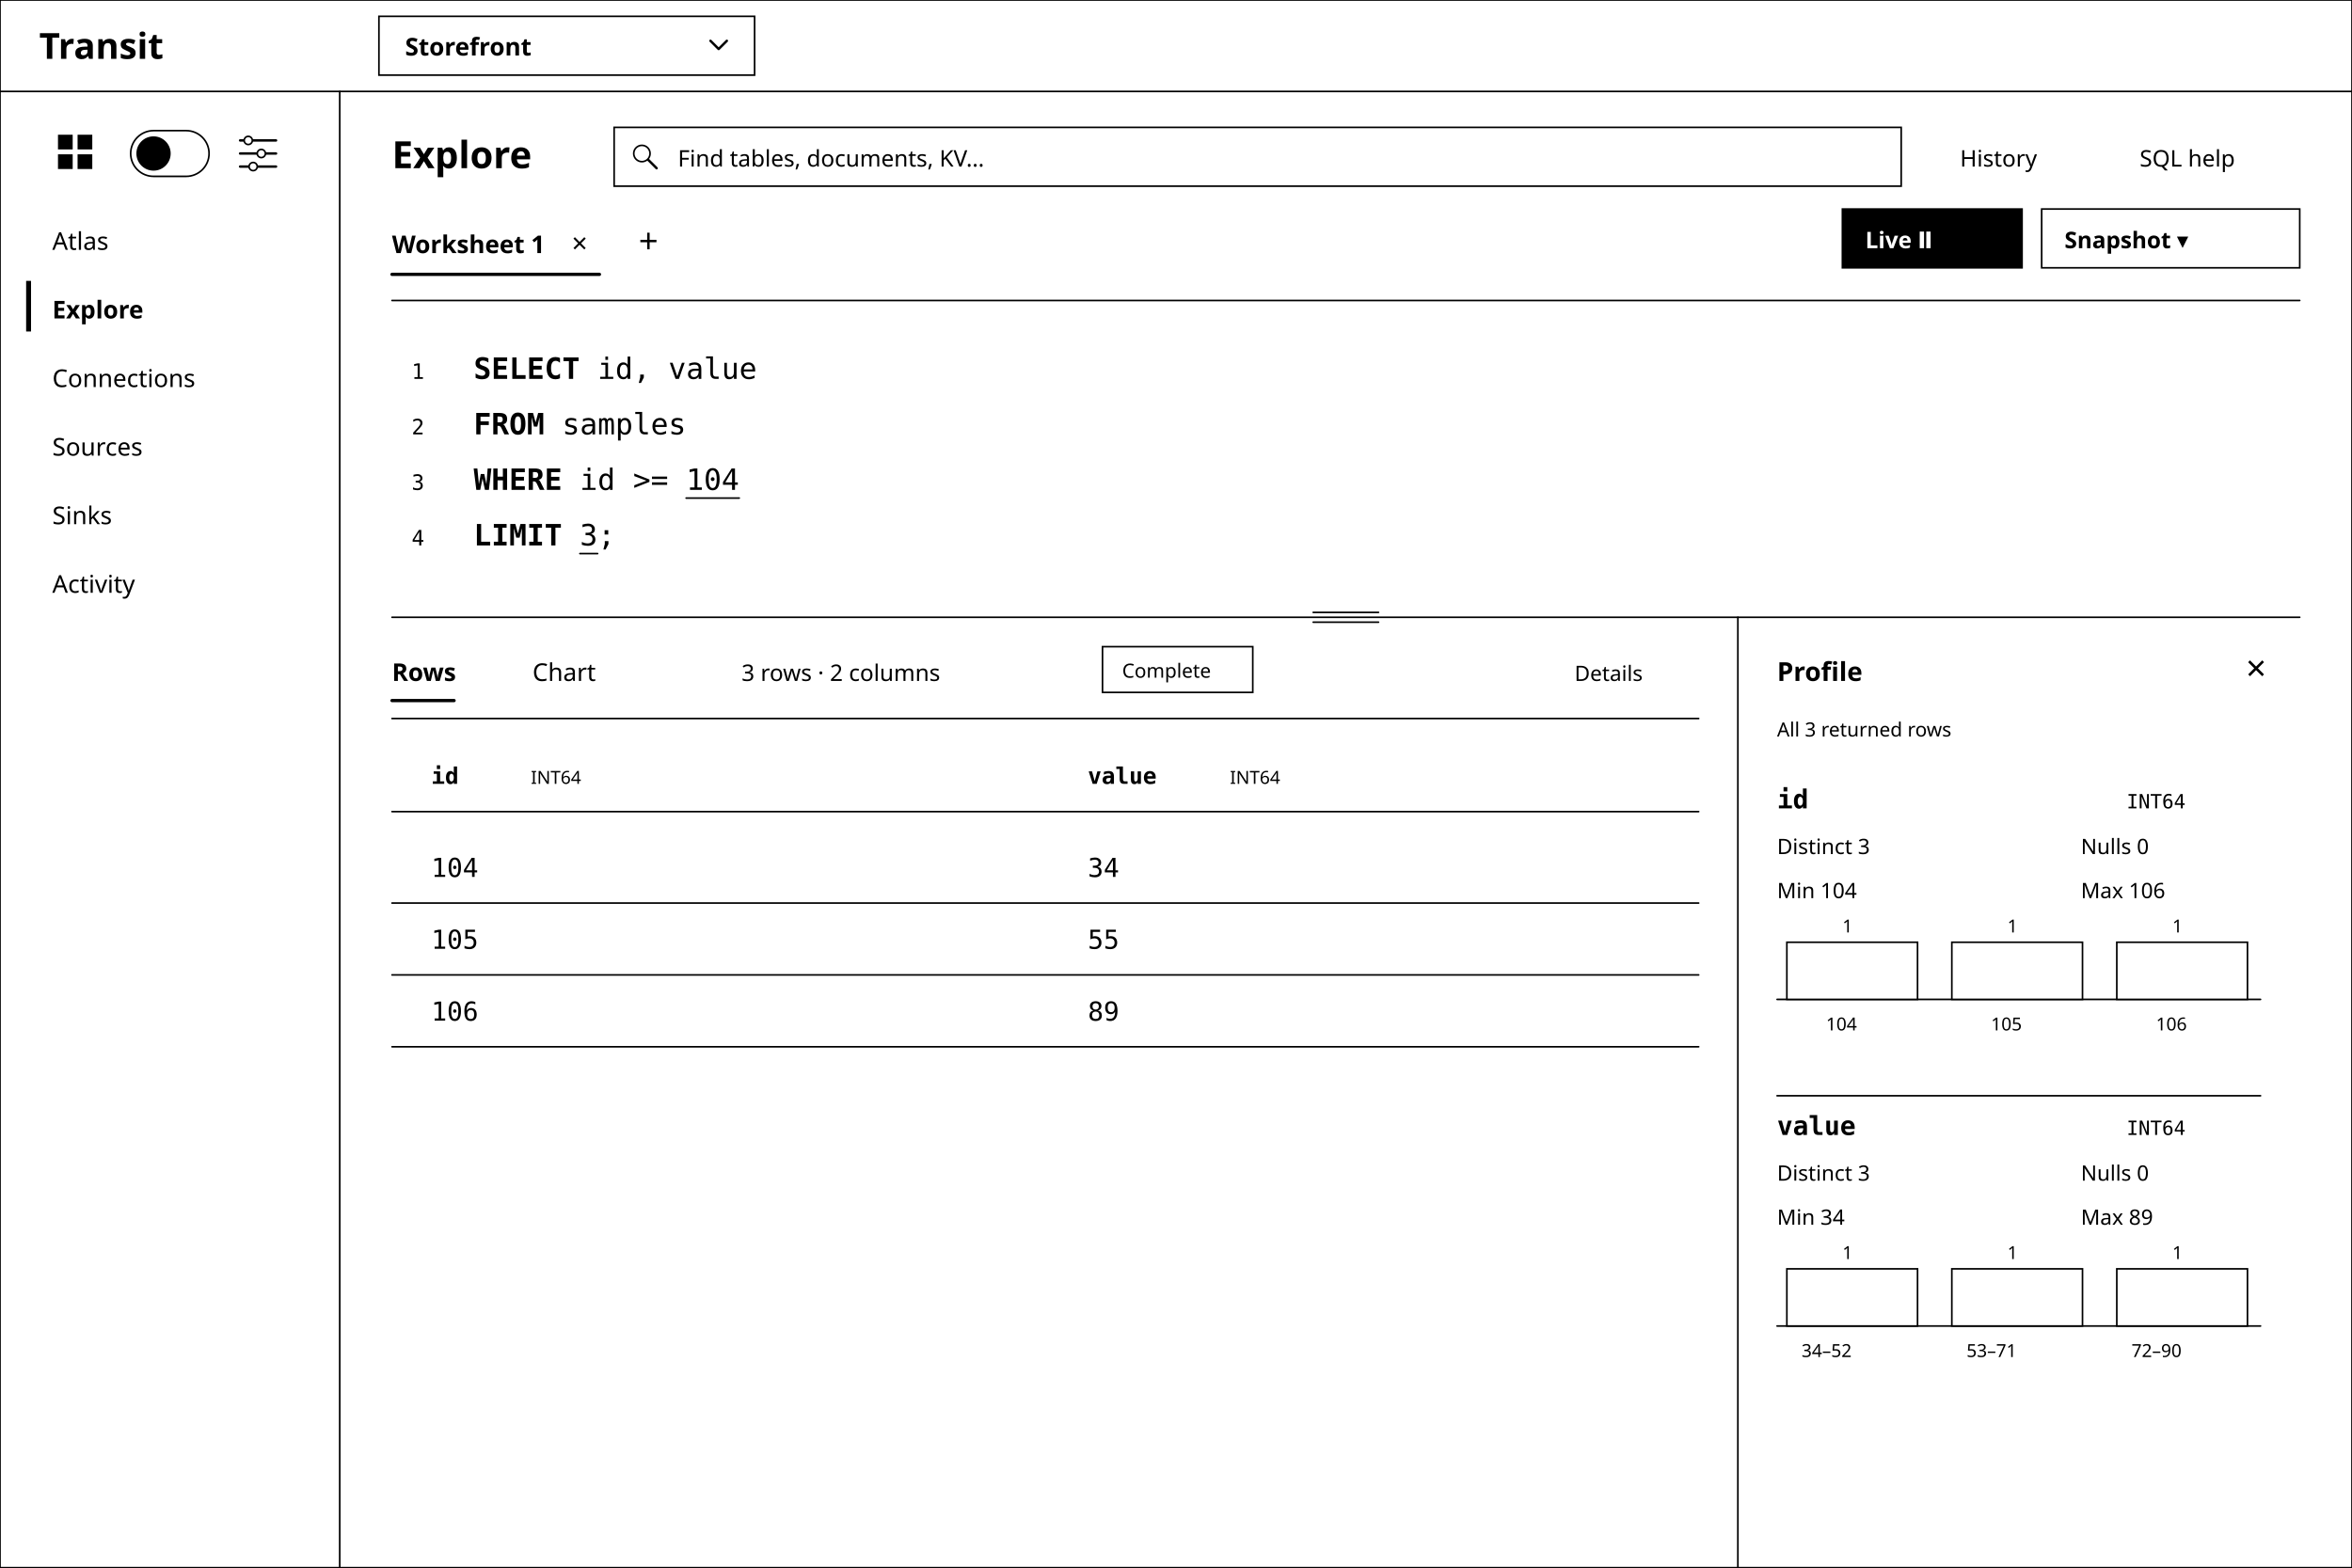
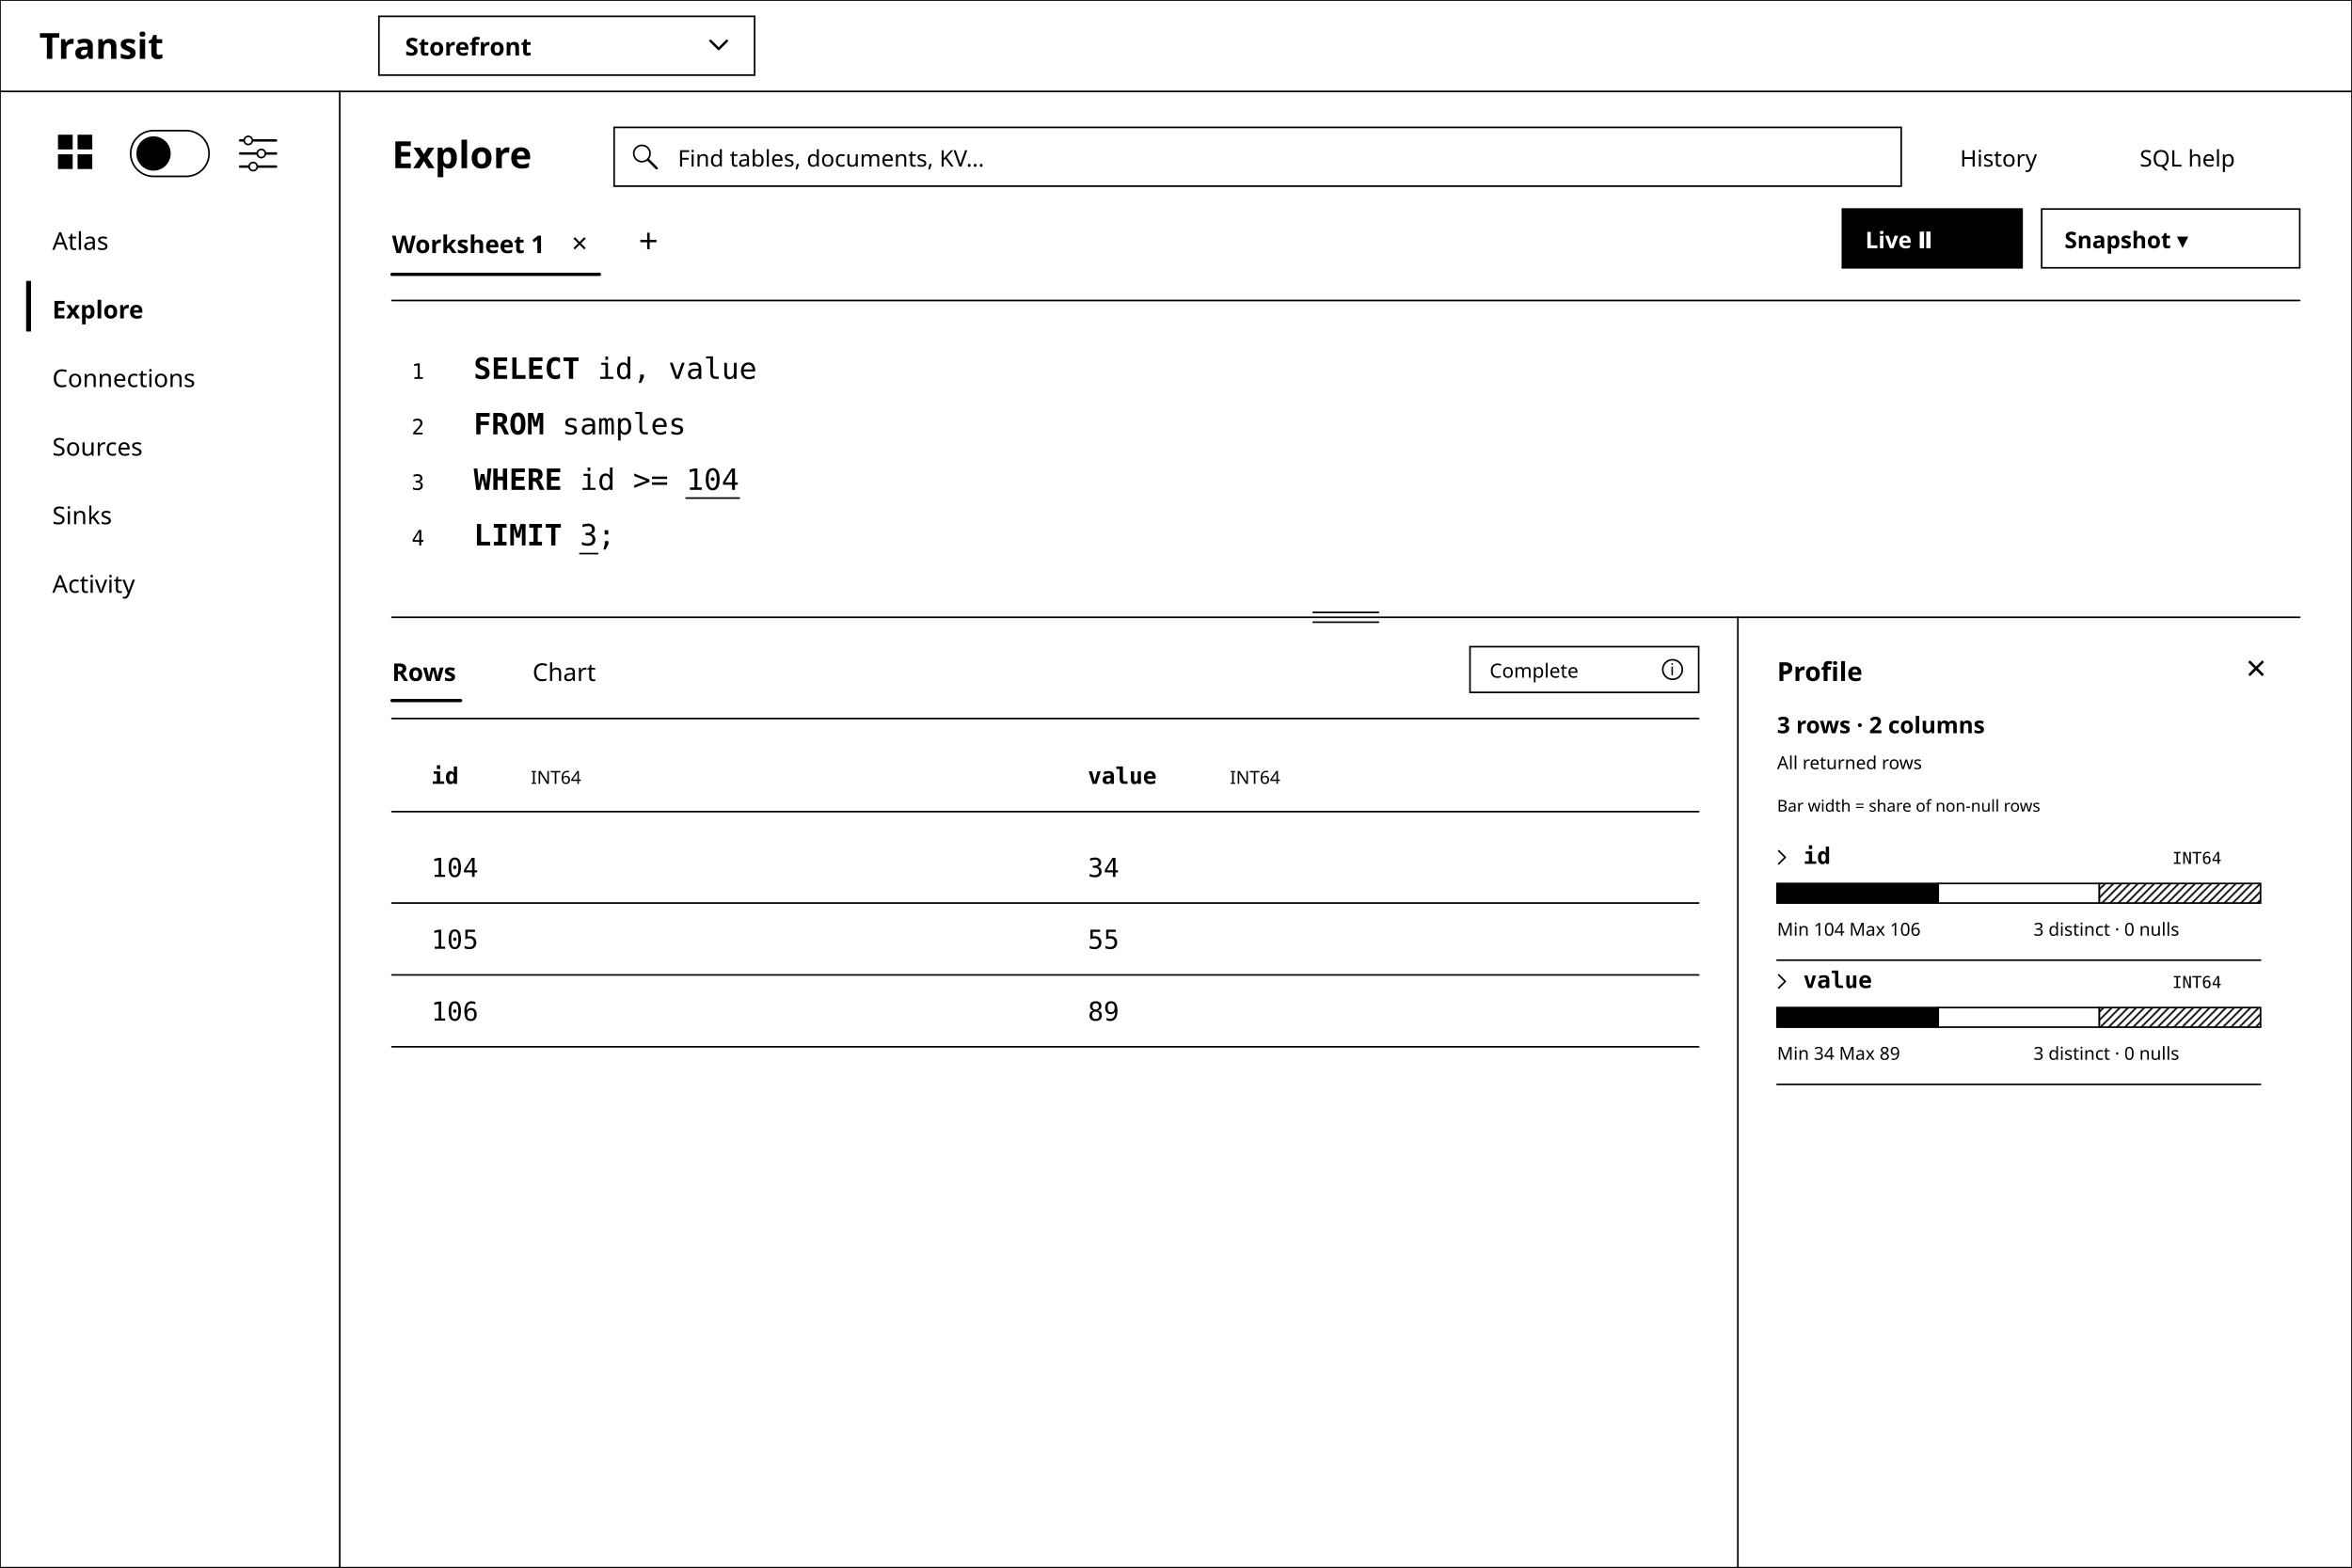
<svg xmlns="http://www.w3.org/2000/svg" width="1440" height="960" viewBox="0 0 1440 960" role="img" aria-labelledby="title desc">
  <rect x="0" y="0" width="1440" height="960" rx="0" fill="white" stroke="black" />
  <text x="24" y="36" font-family="sans-serif" font-size="22" font-weight="700" fill="black">Transit</text>
  <rect x="232" y="10" width="230" height="36" rx="0" fill="white" stroke="black" />
  <text x="248" y="34" font-family="sans-serif" font-size="15" font-weight="700" fill="black">Storefront</text>
  <path d="M435 25 l5 5 l5 -5" fill="none" stroke="black" stroke-width="1.5" stroke-linecap="round" stroke-linejoin="round" />
  <path d="M0 56 H1440" fill="none" stroke="black" stroke-width="1" stroke-linecap="round" stroke-linejoin="round" />
  <path d="M208 56 L208 960" fill="none" stroke="black" stroke-width="1" stroke-linecap="round" stroke-linejoin="round" />
  <g role="img" aria-label="Area: Workspace. Workspace left; Operations right.">
    <rect x="36" y="83" width="8" height="8" rx="0" fill="black" stroke="black" />
    <rect x="36" y="95" width="8" height="8" rx="0" fill="black" stroke="black" />
    <rect x="48" y="83" width="8" height="8" rx="0" fill="black" stroke="black" />
    <rect x="48" y="95" width="8" height="8" rx="0" fill="black" stroke="black" />
    <rect x="80" y="80" width="48" height="28" rx="14" fill="white" stroke="black" />
    <circle cx="94" cy="94" r="10" fill="black" stroke="black" />
    <path d="M147 86 H169" fill="none" stroke="black" stroke-width="1.5" stroke-linecap="round" stroke-linejoin="round" />
    <circle cx="152" cy="86" r="2.5" fill="white" stroke="black" />
    <path d="M147 94 H169" fill="none" stroke="black" stroke-width="1.5" stroke-linecap="round" stroke-linejoin="round" />
    <circle cx="160" cy="94" r="2.5" fill="white" stroke="black" />
    <path d="M147 102 H169" fill="none" stroke="black" stroke-width="1.5" stroke-linecap="round" stroke-linejoin="round" />
    <circle cx="155" cy="102" r="2.5" fill="white" stroke="black" />
  </g>
  <text xml:space="preserve" x="32" y="153" font-family="sans-serif" font-size="15" font-weight="400" fill="black">Atlas</text>
  <rect x="16" y="172" width="3" height="31" rx="0" fill="black" stroke="none" />
  <text xml:space="preserve" x="32" y="195" font-family="sans-serif" font-size="15" font-weight="700" fill="black">Explore</text>
  <text xml:space="preserve" x="32" y="237" font-family="sans-serif" font-size="15" font-weight="400" fill="black">Connections</text>
  <text xml:space="preserve" x="32" y="279" font-family="sans-serif" font-size="15" font-weight="400" fill="black">Sources</text>
  <text xml:space="preserve" x="32" y="321" font-family="sans-serif" font-size="15" font-weight="400" fill="black">Sinks</text>
  <text xml:space="preserve" x="32" y="363" font-family="sans-serif" font-size="15" font-weight="400" fill="black">Activity</text>
  <text xml:space="preserve" x="240" y="103" font-family="sans-serif" font-size="23" font-weight="700" fill="black">Explore</text>
  <g role="img" aria-label="Find resources: search field">
    <rect x="376" y="78" width="788" height="36" rx="0" fill="white" stroke="black" />
    <circle cx="393" cy="94" r="5" fill="white" stroke="black" />
    <path d="M397 98 L402 103" fill="none" stroke="black" stroke-width="1.5" stroke-linecap="round" stroke-linejoin="round" />
    <text x="415" y="102" font-family="sans-serif" font-size="14" font-weight="400" fill="black">Find tables, documents, KV…</text>
  </g>
  <text xml:space="preserve" x="1200" y="102" font-family="sans-serif" font-size="14" font-weight="400" fill="black">History</text>
  <text xml:space="preserve" x="1310" y="102" font-family="sans-serif" font-size="14" font-weight="400" fill="black">SQL help</text>
  <text xml:space="preserve" x="240" y="155" font-family="sans-serif" font-size="15" font-weight="700" fill="black">Worksheet 1</text>
  <text xml:space="preserve" x="350" y="155" font-family="sans-serif" font-size="17" font-weight="400" fill="black">×</text>
  <text xml:space="preserve" x="391" y="155" font-family="sans-serif" font-size="21" font-weight="400" fill="black">+</text>
  <path d="M240 168 H367" fill="none" stroke="black" stroke-width="2" stroke-linecap="round" stroke-linejoin="round" />
  <rect x="1128" y="128" width="110" height="36" rx="0" fill="black" stroke="black" />
  <text x="1142" y="152" font-family="sans-serif" font-size="14" font-weight="700" fill="white">Live  Ⅱ</text>
  <rect x="1250" y="128" width="158" height="36" rx="0" fill="white" stroke="black" />
  <text x="1264" y="152" font-family="sans-serif" font-size="14" font-weight="700" fill="black">Snapshot  ▾</text>
  <path d="M240 184 H1408" fill="none" stroke="black" stroke-width="1" stroke-linecap="round" stroke-linejoin="round" />
  <text xml:space="preserve" x="252" y="232" font-family="monospace" font-size="13" font-weight="400" fill="black">1</text>
  <text xml:space="preserve" x="290" y="232" font-family="monospace" font-size="18" font-weight="700" fill="black">SELECT</text>
  <text xml:space="preserve" x="355.04" y="232" font-family="monospace" font-size="18" font-weight="400" fill="black"> id, value</text>
  <text xml:space="preserve" x="252" y="266" font-family="monospace" font-size="13" font-weight="400" fill="black">2</text>
  <text xml:space="preserve" x="290" y="266" font-family="monospace" font-size="18" font-weight="700" fill="black">FROM</text>
  <text xml:space="preserve" x="333.36" y="266" font-family="monospace" font-size="18" font-weight="400" fill="black"> samples</text>
  <text xml:space="preserve" x="252" y="300" font-family="monospace" font-size="13" font-weight="400" fill="black">3</text>
  <text xml:space="preserve" x="290" y="300" font-family="monospace" font-size="18" font-weight="700" fill="black">WHERE</text>
  <text xml:space="preserve" x="344.2" y="300" font-family="monospace" font-size="18" font-weight="400" fill="black"> id &gt;= </text>
  <text xml:space="preserve" x="420.08" y="300" font-family="monospace" font-size="18" font-weight="400" fill="black">104</text>
  <path d="M420.08 305 H452.6" fill="none" stroke="black" stroke-width="1" stroke-linecap="round" stroke-linejoin="round" />
  <text xml:space="preserve" x="252" y="334" font-family="monospace" font-size="13" font-weight="400" fill="black">4</text>
  <text xml:space="preserve" x="290" y="334" font-family="monospace" font-size="18" font-weight="700" fill="black">LIMIT</text>
  <text xml:space="preserve" x="344.2" y="334" font-family="monospace" font-size="18" font-weight="400" fill="black"> </text>
  <text xml:space="preserve" x="355.04" y="334" font-family="monospace" font-size="18" font-weight="400" fill="black">3</text>
  <path d="M355.04 339 H365.88" fill="none" stroke="black" stroke-width="1" stroke-linecap="round" stroke-linejoin="round" />
  <text xml:space="preserve" x="365.88" y="334" font-family="monospace" font-size="18" font-weight="400" fill="black">;</text>
+   <defs>
+     <pattern id="stripe" patternUnits="userSpaceOnUse" width="5" height="5">
+       <rect width="5" height="5" fill="white" />
+       <path d="M-1 1 l2 -2 M0 5 l5 -5 M4 6 l2 -2" stroke="black" stroke-width="1" />
+     </pattern>
+   </defs>
  <path d="M240 378 H1408" fill="none" stroke="black" stroke-width="1" stroke-linecap="round" stroke-linejoin="round" />
  <path d="M804 375 H844" fill="none" stroke="black" stroke-width="1" stroke-linecap="round" stroke-linejoin="round" />
  <path d="M804 381 H844" fill="none" stroke="black" stroke-width="1" stroke-linecap="round" stroke-linejoin="round" />
  <text x="240" y="417" font-family="sans-serif" font-size="15" font-weight="700" fill="black">Rows</text>
-   <path d="M240 429 H278" fill="none" stroke="black" stroke-width="2" stroke-linecap="round" stroke-linejoin="round" />
  <text x="326" y="417" font-family="sans-serif" font-size="15" font-weight="400" fill="black">Chart</text>
-   <text x="454" y="417" font-family="sans-serif" font-size="14" font-weight="400" fill="black">3 rows · 2 columns</text>
-   <rect x="675" y="396" width="92" height="28" rx="0" fill="white" stroke="black" />
-   <text x="687" y="415" font-family="sans-serif" font-size="12" font-weight="400" fill="black">Complete</text>
-   <text x="964" y="417" font-family="sans-serif" font-size="13" font-weight="400" fill="black">Details</text>
+   <path d="M240 429 H282" fill="none" stroke="black" stroke-width="2" stroke-linecap="round" stroke-linejoin="round" />
+   <g role="img" aria-label="Complete — Query info">
+     <rect x="900" y="396" width="140" height="28" rx="0" fill="white" stroke="black" />
+     <text x="912" y="415" font-family="sans-serif" font-size="12" font-weight="400" fill="black">Complete</text>
+     <circle cx="1024" cy="410" r="6" fill="white" stroke="black" />
+     <text x="1022.5" y="413.5" font-family="sans-serif" font-size="10" font-weight="400" fill="black">i</text>
+   </g>
  <path d="M240 440 H1040" fill="none" stroke="black" stroke-width="1" stroke-linecap="round" stroke-linejoin="round" />
  <text x="264" y="480" font-family="monospace" font-size="14" font-weight="700" fill="black">id</text>
  <text x="325" y="480" font-family="sans-serif" font-size="11" font-weight="400" fill="black">INT64</text>
  <text x="666" y="480" font-family="monospace" font-size="14" font-weight="700" fill="black">value</text>
  <text x="753" y="480" font-family="sans-serif" font-size="11" font-weight="400" fill="black">INT64</text>
  <path d="M240 497 H1040" fill="none" stroke="black" stroke-width="1" stroke-linecap="round" stroke-linejoin="round" />
  <text x="264" y="537" font-family="monospace" font-size="16" font-weight="400" fill="black">104</text>
  <text x="666" y="537" font-family="monospace" font-size="16" font-weight="400" fill="black">34</text>
  <path d="M240 553 H1040" fill="none" stroke="black" stroke-width="1" stroke-linecap="round" stroke-linejoin="round" />
  <text x="264" y="581" font-family="monospace" font-size="16" font-weight="400" fill="black">105</text>
  <text x="666" y="581" font-family="monospace" font-size="16" font-weight="400" fill="black">55</text>
  <path d="M240 597 H1040" fill="none" stroke="black" stroke-width="1" stroke-linecap="round" stroke-linejoin="round" />
  <text x="264" y="625" font-family="monospace" font-size="16" font-weight="400" fill="black">106</text>
  <text x="666" y="625" font-family="monospace" font-size="16" font-weight="400" fill="black">89</text>
  <path d="M240 641 H1040" fill="none" stroke="black" stroke-width="1" stroke-linecap="round" stroke-linejoin="round" />
  <path d="M1064 378 L1064 960" fill="none" stroke="black" stroke-width="1" stroke-linecap="round" stroke-linejoin="round" />
  <text x="1088" y="417" font-family="sans-serif" font-size="16" font-weight="700" fill="black">Profile</text>
  <g role="img" aria-label="Close Profile panel">
    <text x="1375" y="417" font-family="sans-serif" font-size="22" font-weight="400" fill="black">×</text>
  </g>
-   <text x="1088" y="451" font-family="sans-serif" font-size="12" font-weight="400" fill="black">All 3 returned rows</text>
-   <g role="img" aria-label="id: INT64, 3 distinct non-null values, 0 nulls, min 104, max 106. Histogram counts by inclusive integer range: 104 to 104: 1; 105 to 105: 1; 106 to 106: 1">
-     <text x="1088" y="495" font-family="monospace" font-size="16" font-weight="700" fill="black">id</text>
-     <text x="1302" y="495" font-family="monospace" font-size="12" font-weight="400" fill="black">INT64</text>
-     <text x="1088" y="523" font-family="sans-serif" font-size="13" font-weight="400" fill="black">Distinct  3</text>
-     <text x="1274" y="523" font-family="sans-serif" font-size="13" font-weight="400" fill="black">Nulls  0</text>
-     <text x="1088" y="550" font-family="sans-serif" font-size="13" font-weight="400" fill="black">Min  104</text>
-     <text x="1274" y="550" font-family="sans-serif" font-size="13" font-weight="400" fill="black">Max  106</text>
-     <path d="M1088 612 H1384" fill="none" stroke="black" stroke-width="1" stroke-linecap="round" stroke-linejoin="round" />
-     <rect x="1094" y="577.0" width="80" height="35.0" rx="0" fill="white" stroke="black" />
-     <text x="1128" y="571.0" font-family="sans-serif" font-size="11" font-weight="400" fill="black">1</text>
-     <text x="1118" y="631" font-family="sans-serif" font-size="11" font-weight="400" fill="black">104</text>
-     <rect x="1195" y="577.0" width="80" height="35.0" rx="0" fill="white" stroke="black" />
-     <text x="1229" y="571.0" font-family="sans-serif" font-size="11" font-weight="400" fill="black">1</text>
-     <text x="1219" y="631" font-family="sans-serif" font-size="11" font-weight="400" fill="black">105</text>
-     <rect x="1296" y="577.0" width="80" height="35.0" rx="0" fill="white" stroke="black" />
-     <text x="1330" y="571.0" font-family="sans-serif" font-size="11" font-weight="400" fill="black">1</text>
-     <text x="1320" y="631" font-family="sans-serif" font-size="11" font-weight="400" fill="black">106</text>
+   <text x="1088" y="449" font-family="sans-serif" font-size="14" font-weight="700" fill="black">3 rows · 2 columns</text>
+   <text x="1088" y="471" font-family="sans-serif" font-size="11" font-weight="400" fill="black">All returned rows</text>
+   <text x="1088" y="497" font-family="sans-serif" font-size="10" font-weight="400" fill="black">Bar width = share of non-null rows</text>
+   <g role="img" aria-label="id: 3 distinct non-null values; 0 nulls. Bar widths show shares of 3 non-null rows: 104: 1; 105: 1; 106: 1">
+     <path d="M1089 521 l4 4 l-4 4" fill="none" stroke="black" stroke-width="1" stroke-linecap="round" stroke-linejoin="round" />
+     <text x="1104" y="529" font-family="monospace" font-size="14" font-weight="700" fill="black">id</text>
+     <text x="1330" y="529" font-family="monospace" font-size="10" font-weight="400" fill="black">INT64</text>
+     <g>
+       <rect x="1088" y="541" width="98.667" height="12" rx="0" fill="black" stroke="black" />
+     </g>
+     <g>
+       <rect x="1186.667" y="541" width="98.667" height="12" rx="0" fill="white" stroke="black" />
+     </g>
+     <g>
+       <rect x="1285.333" y="541" width="98.667" height="12" rx="0" fill="url(#stripe)" stroke="black" />
+     </g>
+     <text x="1088" y="573" font-family="sans-serif" font-size="11" font-weight="400" fill="black">Min 104   Max 106</text>
+     <text x="1245" y="573" font-family="sans-serif" font-size="11" font-weight="400" fill="black">3 distinct · 0 nulls</text>
+     <path d="M1088 588 H1384" fill="none" stroke="black" stroke-width="1" stroke-linecap="round" stroke-linejoin="round" />
  </g>
-   <path d="M1088 671 H1384" fill="none" stroke="black" stroke-width="1" stroke-linecap="round" stroke-linejoin="round" />
-   <g role="img" aria-label="value: INT64, 3 distinct non-null values, 0 nulls, min 34, max 89. Histogram counts by inclusive integer range: 34 to 52: 1; 53 to 71: 1; 72 to 90: 1">
-     <text x="1088" y="695" font-family="monospace" font-size="16" font-weight="700" fill="black">value</text>
-     <text x="1302" y="695" font-family="monospace" font-size="12" font-weight="400" fill="black">INT64</text>
-     <text x="1088" y="723" font-family="sans-serif" font-size="13" font-weight="400" fill="black">Distinct  3</text>
-     <text x="1274" y="723" font-family="sans-serif" font-size="13" font-weight="400" fill="black">Nulls  0</text>
-     <text x="1088" y="750" font-family="sans-serif" font-size="13" font-weight="400" fill="black">Min  34</text>
-     <text x="1274" y="750" font-family="sans-serif" font-size="13" font-weight="400" fill="black">Max  89</text>
-     <path d="M1088 812 H1384" fill="none" stroke="black" stroke-width="1" stroke-linecap="round" stroke-linejoin="round" />
-     <rect x="1094" y="777.0" width="80" height="35.0" rx="0" fill="white" stroke="black" />
-     <text x="1128" y="771.0" font-family="sans-serif" font-size="11" font-weight="400" fill="black">1</text>
-     <text x="1103" y="831" font-family="sans-serif" font-size="11" font-weight="400" fill="black">34–52</text>
-     <rect x="1195" y="777.0" width="80" height="35.0" rx="0" fill="white" stroke="black" />
-     <text x="1229" y="771.0" font-family="sans-serif" font-size="11" font-weight="400" fill="black">1</text>
-     <text x="1204" y="831" font-family="sans-serif" font-size="11" font-weight="400" fill="black">53–71</text>
-     <rect x="1296" y="777.0" width="80" height="35.0" rx="0" fill="white" stroke="black" />
-     <text x="1330" y="771.0" font-family="sans-serif" font-size="11" font-weight="400" fill="black">1</text>
-     <text x="1305" y="831" font-family="sans-serif" font-size="11" font-weight="400" fill="black">72–90</text>
+   <g role="img" aria-label="value: 3 distinct non-null values; 0 nulls. Bar widths show shares of 3 non-null rows: 34–52: 1; 53–71: 1; 72–90: 1">
+     <path d="M1089 597 l4 4 l-4 4" fill="none" stroke="black" stroke-width="1" stroke-linecap="round" stroke-linejoin="round" />
+     <text x="1104" y="605" font-family="monospace" font-size="14" font-weight="700" fill="black">value</text>
+     <text x="1330" y="605" font-family="monospace" font-size="10" font-weight="400" fill="black">INT64</text>
+     <g>
+       <rect x="1088" y="617" width="98.667" height="12" rx="0" fill="black" stroke="black" />
+     </g>
+     <g>
+       <rect x="1186.667" y="617" width="98.667" height="12" rx="0" fill="white" stroke="black" />
+     </g>
+     <g>
+       <rect x="1285.333" y="617" width="98.667" height="12" rx="0" fill="url(#stripe)" stroke="black" />
+     </g>
+     <text x="1088" y="649" font-family="sans-serif" font-size="11" font-weight="400" fill="black">Min 34   Max 89</text>
+     <text x="1245" y="649" font-family="sans-serif" font-size="11" font-weight="400" fill="black">3 distinct · 0 nulls</text>
+     <path d="M1088 664 H1384" fill="none" stroke="black" stroke-width="1" stroke-linecap="round" stroke-linejoin="round" />
  </g>
</svg>
